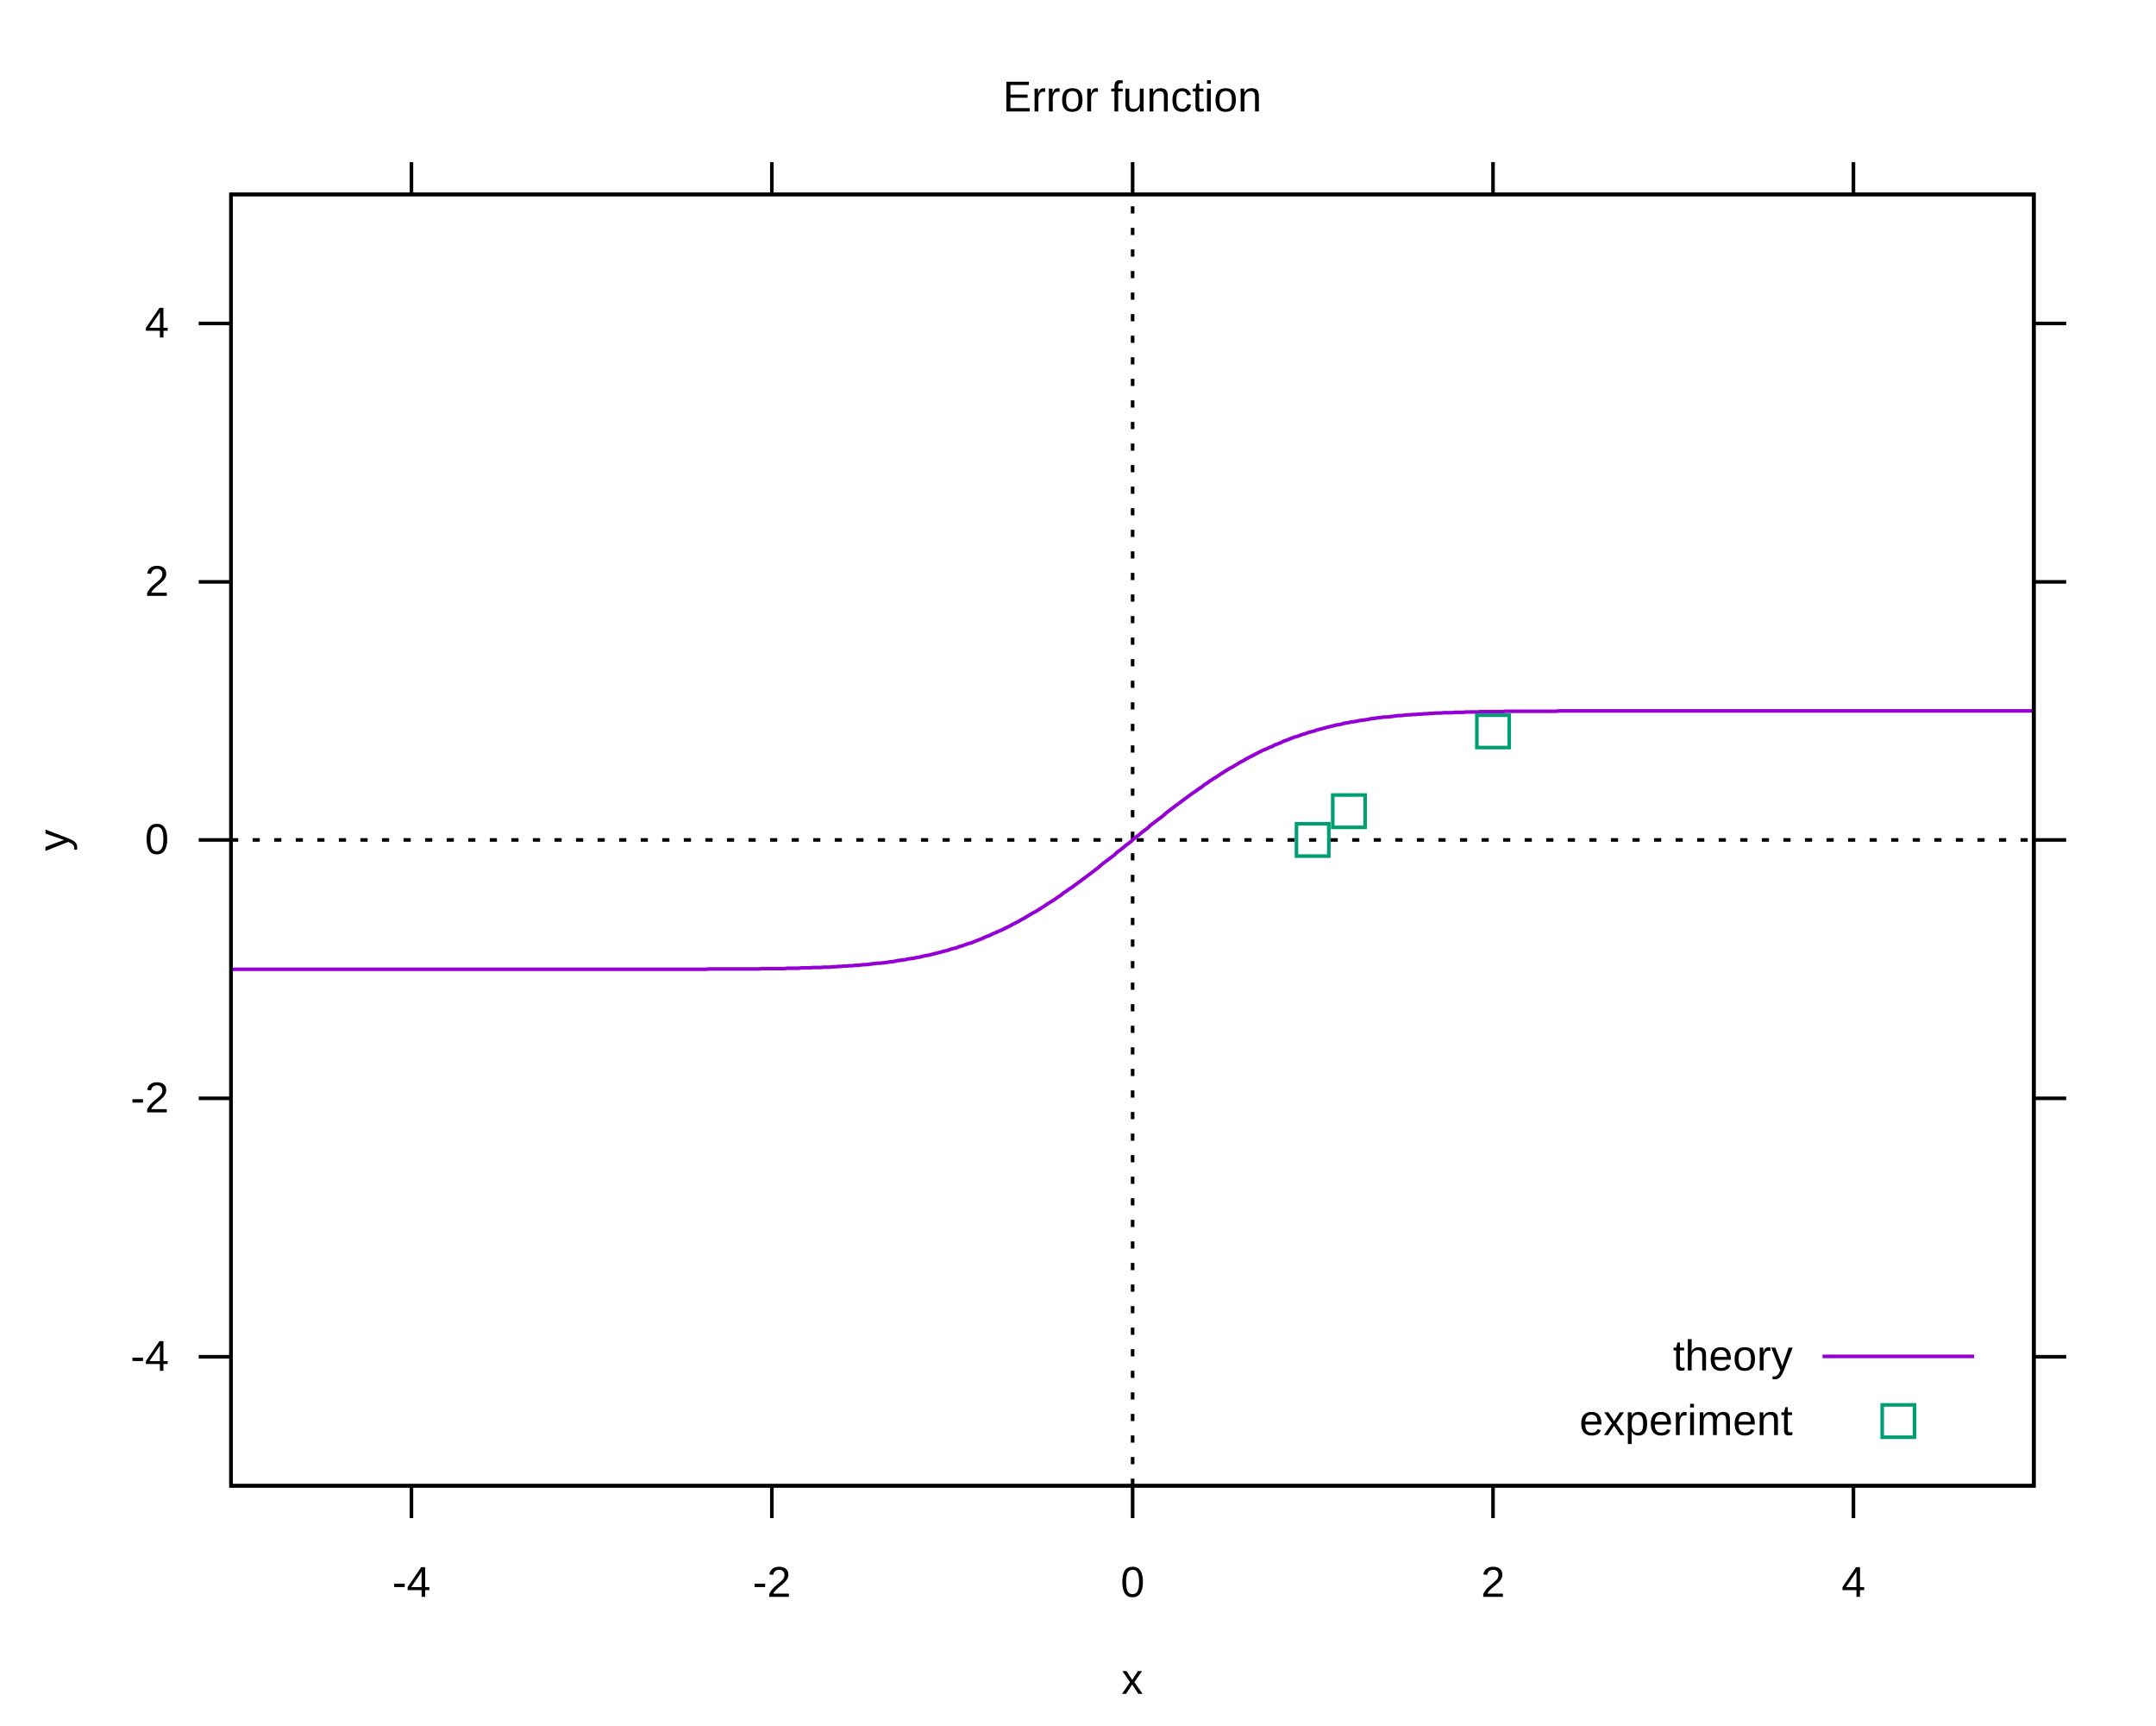
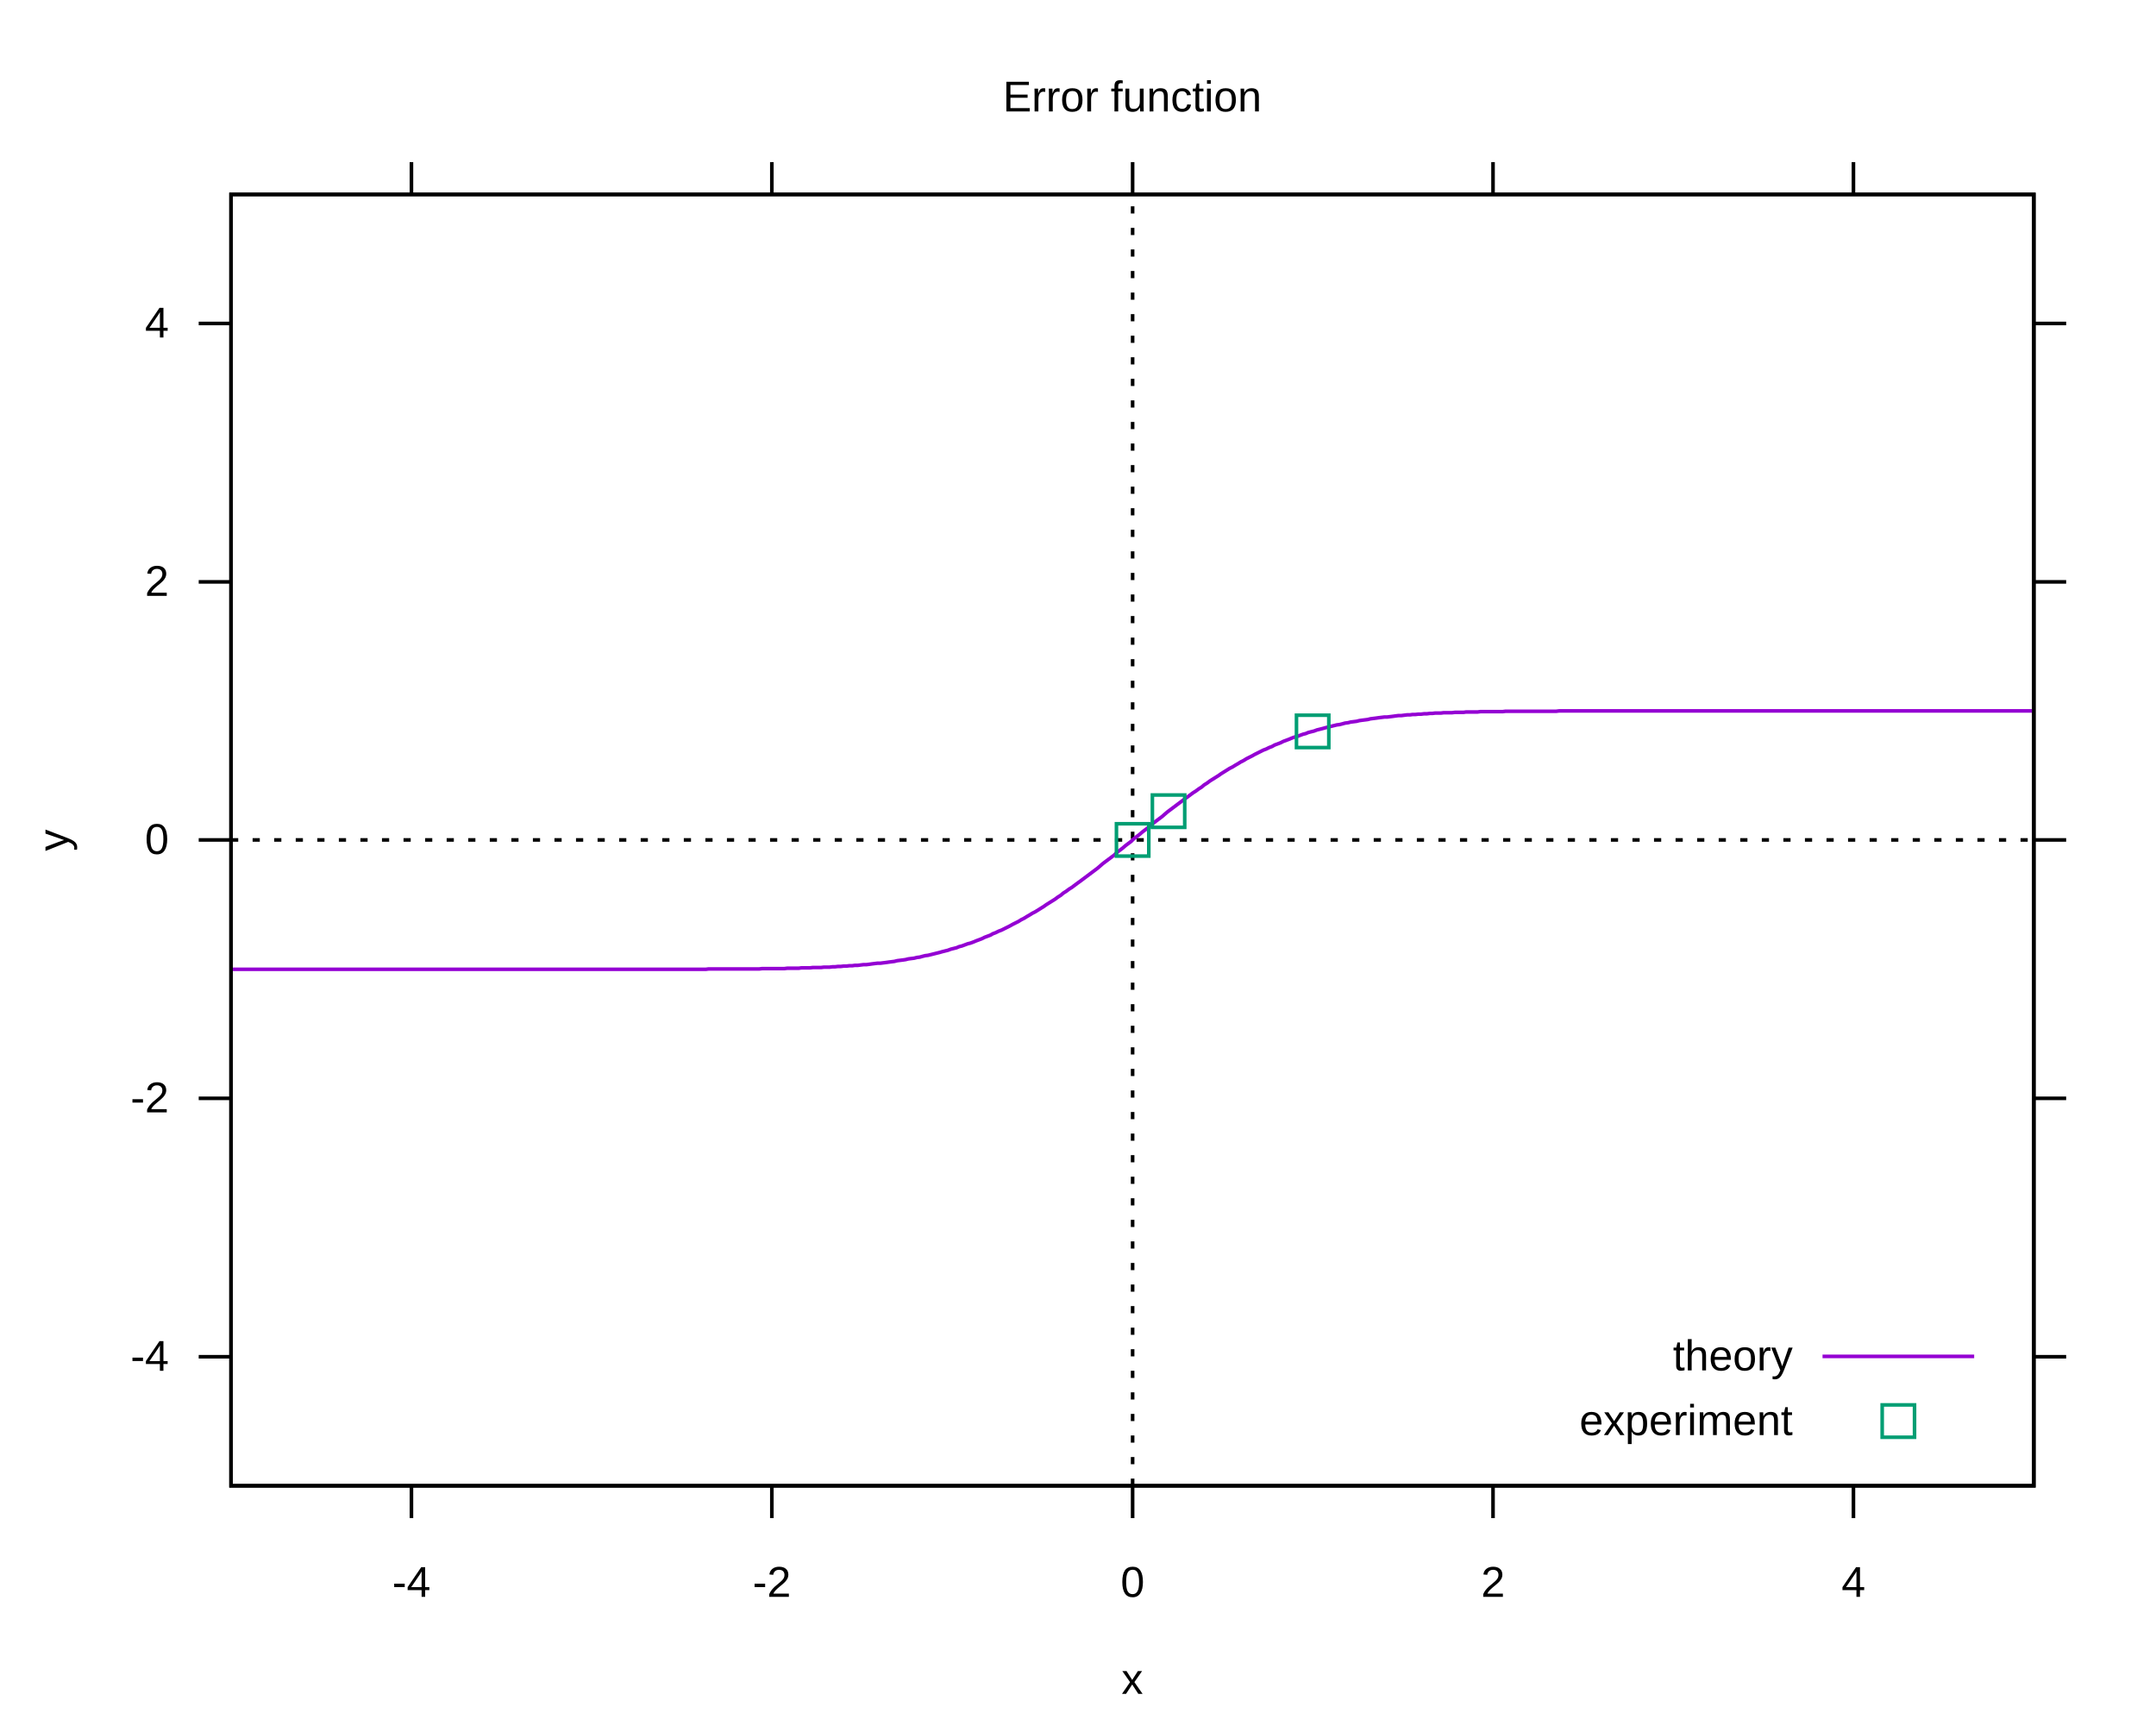
<svg xmlns="http://www.w3.org/2000/svg" xmlns:xlink="http://www.w3.org/1999/xlink" width="600" height="480" viewBox="0 0 600 480">
  <g id="gnuplot_canvas">
    <rect x="0" y="0" width="600" height="480" fill="none" />
    <defs>
      <circle id="gpDot" r="0.5" stroke-width="0.5" stroke="currentColor" />
      <path id="gpPt0" stroke-width="0.222" stroke="currentColor" d="M-1,0 h2 M0,-1 v2" />
      <path id="gpPt1" stroke-width="0.222" stroke="currentColor" d="M-1,-1 L1,1 M1,-1 L-1,1" />
      <path id="gpPt2" stroke-width="0.222" stroke="currentColor" d="M-1,0 L1,0 M0,-1 L0,1 M-1,-1 L1,1 M-1,1 L1,-1" />
      <rect id="gpPt3" stroke-width="0.222" stroke="currentColor" x="-1" y="-1" width="2" height="2" />
      <rect id="gpPt4" stroke-width="0.222" stroke="currentColor" fill="currentColor" x="-1" y="-1" width="2" height="2" />
      <circle id="gpPt5" stroke-width="0.222" stroke="currentColor" cx="0" cy="0" r="1" />
      <use xlink:href="#gpPt5" id="gpPt6" fill="currentColor" stroke="none" />
      <path id="gpPt7" stroke-width="0.222" stroke="currentColor" d="M0,-1.33 L-1.33,0.67 L1.33,0.67 z" />
      <use xlink:href="#gpPt7" id="gpPt8" fill="currentColor" stroke="none" />
      <use xlink:href="#gpPt7" id="gpPt9" stroke="currentColor" transform="rotate(180)" />
      <use xlink:href="#gpPt9" id="gpPt10" fill="currentColor" stroke="none" />
      <use xlink:href="#gpPt3" id="gpPt11" stroke="currentColor" transform="rotate(45)" />
      <use xlink:href="#gpPt11" id="gpPt12" fill="currentColor" stroke="none" />
      <path id="gpPt13" stroke-width="0.222" stroke="currentColor" d="M0,1.330 L1.265,0.411 L0.782,-1.067 L-0.782,-1.076 L-1.265,0.411 z" />
      <use xlink:href="#gpPt13" id="gpPt14" fill="currentColor" stroke="none" />
      <filter id="textbox" filterUnits="objectBoundingBox" x="0" y="0" height="1" width="1">
        <feFlood flood-color="white" flood-opacity="1" result="bgnd" />
        <feComposite in="SourceGraphic" in2="bgnd" operator="atop" />
      </filter>
      <filter id="greybox" filterUnits="objectBoundingBox" x="0" y="0" height="1" width="1">
        <feFlood flood-color="lightgrey" flood-opacity="1" result="grey" />
        <feComposite in="SourceGraphic" in2="grey" operator="atop" />
      </filter>
    </defs>
    <g fill="none" color="white" stroke="currentColor" stroke-width="1.00" stroke-linecap="butt" stroke-linejoin="miter">
</g>
    <g fill="none" color="black" stroke="currentColor" stroke-width="1.00" stroke-linecap="butt" stroke-linejoin="miter">
      <path stroke="black" d="M64.3,377.5 L55.3,377.5 M566.0,377.5 L575.0,377.5  " />
      <g transform="translate(47.0,381.4)" stroke="none" fill="black" font-family="Arial" font-size="12.00" text-anchor="end">
        <text>
          <tspan font-family="Arial">-4</tspan>
        </text>
      </g>
    </g>
    <g fill="none" color="black" stroke="currentColor" stroke-width="1.00" stroke-linecap="butt" stroke-linejoin="miter">
      <path stroke="black" d="M64.3,305.6 L55.3,305.6 M566.0,305.6 L575.0,305.6  " />
      <g transform="translate(47.0,309.5)" stroke="none" fill="black" font-family="Arial" font-size="12.00" text-anchor="end">
        <text>
          <tspan font-family="Arial">-2</tspan>
        </text>
      </g>
    </g>
    <g fill="none" color="black" stroke="currentColor" stroke-width="1.00" stroke-linecap="butt" stroke-linejoin="miter">
      <path stroke="black" d="M64.3,233.7 L55.3,233.7 M566.0,233.7 L575.0,233.7  " />
      <g transform="translate(47.0,237.6)" stroke="none" fill="black" font-family="Arial" font-size="12.00" text-anchor="end">
        <text>
          <tspan font-family="Arial"> 0</tspan>
        </text>
      </g>
    </g>
    <g fill="none" color="black" stroke="currentColor" stroke-width="1.00" stroke-linecap="butt" stroke-linejoin="miter">
      <path stroke="black" d="M64.3,161.9 L55.3,161.9 M566.0,161.9 L575.0,161.9  " />
      <g transform="translate(47.0,165.8)" stroke="none" fill="black" font-family="Arial" font-size="12.00" text-anchor="end">
        <text>
          <tspan font-family="Arial"> 2</tspan>
        </text>
      </g>
    </g>
    <g fill="none" color="black" stroke="currentColor" stroke-width="1.00" stroke-linecap="butt" stroke-linejoin="miter">
      <path stroke="black" d="M64.3,90.0 L55.3,90.0 M566.0,90.0 L575.0,90.0  " />
      <g transform="translate(47.0,93.9)" stroke="none" fill="black" font-family="Arial" font-size="12.00" text-anchor="end">
        <text>
          <tspan font-family="Arial"> 4</tspan>
        </text>
      </g>
    </g>
    <g fill="none" color="black" stroke="currentColor" stroke-width="1.00" stroke-linecap="butt" stroke-linejoin="miter">
      <path stroke="black" d="M114.5,413.4 L114.5,422.4 M114.5,54.1 L114.5,45.1  " />
      <g transform="translate(114.5,444.3)" stroke="none" fill="black" font-family="Arial" font-size="12.00" text-anchor="middle">
        <text>
          <tspan font-family="Arial">-4</tspan>
        </text>
      </g>
    </g>
    <g fill="none" color="black" stroke="currentColor" stroke-width="1.00" stroke-linecap="butt" stroke-linejoin="miter">
      <path stroke="black" d="M214.8,413.4 L214.8,422.4 M214.8,54.1 L214.8,45.1  " />
      <g transform="translate(214.8,444.3)" stroke="none" fill="black" font-family="Arial" font-size="12.00" text-anchor="middle">
        <text>
          <tspan font-family="Arial">-2</tspan>
        </text>
      </g>
    </g>
    <g fill="none" color="black" stroke="currentColor" stroke-width="1.00" stroke-linecap="butt" stroke-linejoin="miter">
      <path stroke="black" d="M315.2,413.4 L315.2,422.4 M315.2,54.1 L315.2,45.1  " />
      <g transform="translate(315.2,444.3)" stroke="none" fill="black" font-family="Arial" font-size="12.00" text-anchor="middle">
        <text>
          <tspan font-family="Arial"> 0</tspan>
        </text>
      </g>
    </g>
    <g fill="none" color="black" stroke="currentColor" stroke-width="1.00" stroke-linecap="butt" stroke-linejoin="miter">
      <path stroke="black" d="M415.5,413.4 L415.5,422.4 M415.5,54.1 L415.5,45.1  " />
      <g transform="translate(415.5,444.3)" stroke="none" fill="black" font-family="Arial" font-size="12.00" text-anchor="middle">
        <text>
          <tspan font-family="Arial"> 2</tspan>
        </text>
      </g>
    </g>
    <g fill="none" color="black" stroke="currentColor" stroke-width="1.00" stroke-linecap="butt" stroke-linejoin="miter">
      <path stroke="black" d="M515.8,413.4 L515.8,422.4 M515.8,54.1 L515.8,45.1  " />
      <g transform="translate(515.8,444.3)" stroke="none" fill="black" font-family="Arial" font-size="12.00" text-anchor="middle">
        <text>
          <tspan font-family="Arial"> 4</tspan>
        </text>
      </g>
    </g>
    <g fill="none" color="black" stroke="currentColor" stroke-width="1.00" stroke-linecap="butt" stroke-linejoin="miter">
</g>
    <g fill="none" color="gray" stroke="currentColor" stroke-width="1.00" stroke-linecap="butt" stroke-linejoin="miter">
      <path stroke="black" stroke-dasharray="2,4" d="M64.3,233.7 L566.0,233.7  " />
    </g>
    <g fill="none" color="gray" stroke="currentColor" stroke-width="1.00" stroke-linecap="butt" stroke-linejoin="miter">
      <path stroke="black" stroke-dasharray="2,4" d="M315.2,413.4 L315.2,54.1  " />
    </g>
    <g fill="none" color="black" stroke="currentColor" stroke-width="1.00" stroke-linecap="butt" stroke-linejoin="miter">
      <path stroke="black" d="M64.3,54.1 L64.3,413.4 L566.0,413.4 L566.0,54.1 L64.3,54.1 Z  " />
    </g>
    <g fill="none" color="black" stroke="currentColor" stroke-width="1.00" stroke-linecap="butt" stroke-linejoin="miter">
      <g transform="translate(19.0,233.8) rotate(270)" stroke="none" fill="black" font-family="Arial" font-size="12.00" text-anchor="middle">
        <text>
          <tspan font-family="Arial">y</tspan>
        </text>
      </g>
    </g>
    <g fill="none" color="black" stroke="currentColor" stroke-width="1.00" stroke-linecap="butt" stroke-linejoin="miter">
      <g transform="translate(315.1,471.3)" stroke="none" fill="black" font-family="Arial" font-size="12.00" text-anchor="middle">
        <text>
          <tspan font-family="Arial">x</tspan>
        </text>
      </g>
    </g>
    <g fill="none" color="black" stroke="currentColor" stroke-width="1.00" stroke-linecap="butt" stroke-linejoin="miter">
      <g transform="translate(315.1,31.0)" stroke="none" fill="black" font-family="Arial" font-size="12.00" text-anchor="middle">
        <text>
          <tspan font-family="Arial">Error function</tspan>
        </text>
      </g>
    </g>
    <g fill="none" color="black" stroke="currentColor" stroke-width="1.00" stroke-linecap="butt" stroke-linejoin="miter">
</g>
    <g id="gnuplot_plot_1">
      <g fill="none" color="black" stroke="currentColor" stroke-width="1.00" stroke-linecap="butt" stroke-linejoin="miter">
        <g transform="translate(498.9,381.3)" stroke="none" fill="black" font-family="Arial" font-size="12.00" text-anchor="end">
          <text>
            <tspan font-family="Arial">theory</tspan>
          </text>
        </g>
      </g>
      <g fill="none" color="black" stroke="currentColor" stroke-width="1.00" stroke-linecap="butt" stroke-linejoin="miter">
        <path stroke="rgb(148,   0, 211)" d="M507.2,377.4 L549.4,377.4 M64.7,269.7 L65.5,269.7 L66.3,269.7 L67.0,269.7 L67.8,269.7 L68.6,269.7   L69.4,269.7 L70.2,269.7 L71.0,269.7 L71.7,269.7 L72.5,269.7 L73.3,269.7 L74.1,269.7 L74.9,269.7   L75.7,269.7 L76.5,269.7 L77.2,269.7 L78.0,269.7 L78.8,269.7 L79.6,269.7 L80.4,269.7 L81.2,269.7   L81.9,269.7 L82.7,269.7 L83.5,269.7 L84.3,269.7 L85.1,269.7 L85.9,269.7 L86.6,269.7 L87.4,269.7   L88.2,269.7 L89.0,269.7 L89.8,269.7 L90.6,269.7 L91.3,269.7 L92.1,269.7 L92.9,269.7 L93.7,269.7   L94.5,269.7 L95.3,269.7 L96.0,269.7 L96.8,269.7 L97.6,269.7 L98.4,269.7 L99.2,269.7 L100.0,269.7   L100.8,269.7 L101.5,269.7 L102.3,269.7 L103.1,269.7 L103.9,269.7 L104.7,269.7 L105.5,269.7 L106.2,269.7   L107.0,269.7 L107.8,269.7 L108.6,269.7 L109.4,269.7 L110.2,269.7 L110.9,269.7 L111.7,269.7 L112.5,269.7   L113.3,269.7 L114.1,269.7 L114.9,269.7 L115.6,269.7 L116.4,269.7 L117.2,269.7 L118.0,269.7 L118.8,269.7   L119.6,269.7 L120.3,269.7 L121.1,269.7 L121.9,269.7 L122.7,269.7 L123.5,269.7 L124.3,269.7 L125.1,269.7   L125.8,269.7 L126.6,269.7 L127.4,269.7 L128.2,269.7 L129.0,269.7 L129.8,269.7 L130.5,269.7 L131.3,269.7   L132.1,269.7 L132.9,269.7 L133.7,269.7 L134.5,269.7 L135.2,269.7 L136.0,269.7 L136.8,269.7 L137.6,269.7   L138.4,269.7 L139.2,269.7 L139.9,269.7 L140.7,269.7 L141.5,269.7 L142.3,269.7 L143.1,269.7 L143.9,269.7   L144.7,269.7 L145.4,269.7 L146.2,269.7 L147.0,269.7 L147.8,269.7 L148.6,269.7 L149.4,269.7 L150.1,269.7   L150.9,269.7 L151.7,269.7 L152.5,269.7 L153.3,269.7 L154.1,269.7 L154.8,269.7 L155.6,269.7 L156.4,269.7   L157.2,269.7 L158.0,269.7 L158.8,269.7 L159.5,269.7 L160.3,269.7 L161.1,269.7 L161.9,269.7 L162.7,269.7   L163.5,269.7 L164.2,269.7 L165.0,269.7 L165.8,269.7 L166.6,269.7 L167.4,269.7 L168.2,269.7 L169.0,269.7   L169.7,269.7 L170.5,269.7 L171.3,269.7 L172.1,269.7 L172.9,269.7 L173.7,269.7 L174.4,269.7 L175.2,269.7   L176.0,269.7 L176.8,269.7 L177.6,269.7 L178.4,269.7 L179.1,269.7 L179.9,269.7 L180.7,269.7 L181.5,269.7   L182.3,269.7 L183.1,269.7 L183.8,269.7 L184.6,269.7 L185.4,269.7 L186.2,269.7 L187.0,269.7 L187.8,269.7   L188.5,269.7 L189.3,269.7 L190.1,269.7 L190.9,269.7 L191.7,269.7 L192.5,269.7 L193.3,269.7 L194.0,269.7   L194.8,269.7 L195.6,269.7 L196.4,269.7 L197.2,269.6 L198.0,269.6 L198.7,269.6 L199.5,269.6 L200.3,269.6   L201.1,269.6 L201.9,269.6 L202.7,269.6 L203.4,269.6 L204.2,269.6 L205.0,269.6 L205.8,269.6 L206.6,269.6   L207.4,269.6 L208.1,269.6 L208.9,269.6 L209.7,269.6 L210.5,269.6 L211.3,269.6 L212.1,269.5 L212.9,269.5   L213.6,269.5 L214.4,269.5 L215.2,269.5 L216.0,269.5 L216.8,269.5 L217.6,269.5 L218.3,269.5 L219.1,269.4   L219.9,269.4 L220.7,269.4 L221.5,269.4 L222.3,269.4 L223.0,269.3 L223.8,269.3 L224.6,269.3 L225.4,269.3   L226.2,269.2 L227.0,269.2 L227.7,269.2 L228.5,269.2 L229.3,269.1 L230.1,269.1 L230.9,269.1 L231.7,269.0   L232.4,269.0 L233.2,268.9 L234.0,268.9 L234.8,268.8 L235.6,268.8 L236.4,268.7 L237.2,268.7 L237.9,268.6   L238.7,268.6 L239.5,268.5 L240.3,268.4 L241.1,268.4 L241.9,268.3 L242.6,268.2 L243.4,268.1 L244.2,268.0   L245.0,268.0 L245.8,267.9 L246.6,267.8 L247.3,267.7 L248.1,267.6 L248.9,267.5 L249.7,267.3 L250.5,267.2   L251.3,267.1 L252.0,267.0 L252.8,266.8 L253.6,266.7 L254.4,266.6 L255.2,266.4 L256.0,266.3 L256.7,266.1   L257.5,265.9 L258.3,265.8 L259.1,265.6 L259.9,265.4 L260.7,265.2 L261.5,265.0 L262.2,264.8 L263.0,264.6   L263.8,264.4 L264.6,264.1 L265.4,263.9 L266.2,263.7 L266.9,263.4 L267.7,263.2 L268.5,262.9 L269.3,262.6   L270.1,262.4 L270.9,262.1 L271.6,261.8 L272.4,261.5 L273.2,261.2 L274.0,260.8 L274.8,260.5 L275.6,260.2   L276.3,259.8 L277.1,259.5 L277.9,259.1 L278.7,258.8 L279.5,258.4 L280.3,258.0 L281.1,257.6 L281.8,257.2   L282.6,256.8 L283.4,256.4 L284.2,255.9 L285.0,255.5 L285.8,255.0 L286.5,254.6 L287.3,254.1 L288.1,253.7   L288.9,253.2 L289.7,252.7 L290.5,252.2 L291.2,251.7 L292.0,251.2 L292.8,250.7 L293.6,250.2 L294.4,249.6   L295.2,249.1 L295.9,248.5 L296.7,248.0 L297.5,247.4 L298.3,246.9 L299.1,246.3 L299.9,245.7 L300.6,245.2   L301.4,244.6 L302.2,244.0 L303.0,243.4 L303.8,242.8 L304.6,242.2 L305.4,241.6 L306.1,241.0 L306.9,240.3   L307.7,239.7 L308.5,239.1 L309.3,238.5 L310.1,237.9 L310.8,237.2 L311.6,236.6 L312.4,236.0 L313.2,235.3   L314.0,234.7 L314.8,234.1 L315.5,233.4 L316.3,232.8 L317.1,232.2 L317.9,231.5 L318.7,230.9 L319.5,230.3   L320.2,229.6 L321.0,229.0 L321.8,228.4 L322.6,227.8 L323.4,227.2 L324.2,226.5 L324.9,225.9 L325.7,225.3   L326.5,224.7 L327.3,224.1 L328.1,223.5 L328.9,222.9 L329.7,222.3 L330.4,221.8 L331.2,221.2 L332.0,220.6   L332.8,220.1 L333.6,219.5 L334.4,219.0 L335.1,218.4 L335.9,217.9 L336.7,217.3 L337.5,216.8 L338.3,216.3   L339.1,215.8 L339.8,215.3 L340.6,214.8 L341.4,214.3 L342.2,213.8 L343.0,213.4 L343.8,212.9 L344.5,212.5   L345.3,212.0 L346.1,211.6 L346.9,211.1 L347.7,210.7 L348.5,210.3 L349.2,209.9 L350.0,209.5 L350.8,209.1   L351.6,208.7 L352.4,208.4 L353.2,208.0 L354.0,207.7 L354.7,207.3 L355.5,207.0 L356.3,206.7 L357.1,206.3   L357.9,206.0 L358.7,205.7 L359.4,205.4 L360.2,205.1 L361.0,204.9 L361.8,204.6 L362.6,204.3 L363.4,204.1   L364.1,203.8 L364.9,203.6 L365.7,203.4 L366.5,203.1 L367.3,202.9 L368.1,202.7 L368.8,202.5 L369.6,202.3   L370.4,202.1 L371.2,201.9 L372.0,201.7 L372.8,201.6 L373.6,201.4 L374.3,201.2 L375.1,201.1 L375.9,200.9   L376.7,200.8 L377.5,200.7 L378.3,200.5 L379.0,200.4 L379.8,200.3 L380.6,200.2 L381.4,200.0 L382.2,199.9   L383.0,199.8 L383.7,199.7 L384.5,199.6 L385.3,199.5 L386.1,199.5 L386.9,199.4 L387.7,199.3 L388.4,199.2   L389.2,199.1 L390.0,199.1 L390.8,199.0 L391.6,198.9 L392.4,198.9 L393.1,198.8 L393.9,198.8 L394.7,198.7   L395.5,198.7 L396.3,198.6 L397.1,198.6 L397.9,198.5 L398.6,198.5 L399.4,198.4 L400.2,198.4 L401.0,198.4   L401.8,198.3 L402.6,198.3 L403.3,198.3 L404.1,198.3 L404.9,198.2 L405.7,198.2 L406.5,198.2 L407.3,198.2   L408.0,198.1 L408.8,198.1 L409.6,198.1 L410.4,198.1 L411.2,198.1 L412.0,198.0 L412.7,198.0 L413.5,198.0   L414.3,198.0 L415.1,198.0 L415.9,198.0 L416.7,198.0 L417.4,198.0 L418.2,198.0 L419.0,197.9 L419.8,197.9   L420.6,197.9 L421.4,197.9 L422.2,197.9 L422.9,197.9 L423.7,197.9 L424.5,197.9 L425.3,197.9 L426.1,197.9   L426.9,197.9 L427.6,197.9 L428.4,197.9 L429.2,197.9 L430.0,197.9 L430.8,197.9 L431.6,197.9 L432.3,197.9   L433.1,197.9 L433.9,197.8 L434.7,197.8 L435.5,197.8 L436.3,197.8 L437.0,197.8 L437.8,197.8 L438.6,197.8   L439.4,197.8 L440.2,197.8 L441.0,197.8 L441.8,197.8 L442.5,197.8 L443.3,197.8 L444.1,197.8 L444.9,197.8   L445.7,197.8 L446.5,197.8 L447.2,197.8 L448.0,197.8 L448.8,197.8 L449.6,197.8 L450.4,197.8 L451.2,197.8   L451.9,197.8 L452.7,197.8 L453.5,197.8 L454.3,197.8 L455.1,197.8 L455.9,197.8 L456.6,197.8 L457.4,197.8   L458.2,197.8 L459.0,197.8 L459.8,197.8 L460.6,197.8 L461.3,197.8 L462.1,197.8 L462.9,197.8 L463.7,197.8   L464.5,197.8 L465.3,197.8 L466.1,197.8 L466.8,197.8 L467.6,197.8 L468.4,197.8 L469.2,197.8 L470.0,197.8   L470.8,197.8 L471.5,197.8 L472.3,197.8 L473.1,197.8 L473.9,197.8 L474.7,197.8 L475.5,197.8 L476.2,197.8   L477.0,197.8 L477.8,197.8 L478.6,197.8 L479.4,197.8 L480.2,197.8 L480.9,197.8 L481.7,197.8 L482.5,197.8   L483.3,197.8 L484.1,197.8 L484.9,197.8 L485.6,197.8 L486.4,197.8 L487.2,197.8 L488.0,197.8 L488.8,197.8   L489.6,197.8 L490.4,197.8 L491.1,197.8 L491.9,197.8 L492.7,197.8 L493.5,197.8 L494.3,197.8 L495.1,197.8   L495.8,197.8 L496.6,197.8 L497.4,197.8 L498.2,197.8 L499.0,197.8 L499.8,197.8 L500.5,197.8 L501.3,197.8   L502.1,197.8 L502.9,197.8 L503.7,197.8 L504.5,197.8 L505.2,197.8 L506.0,197.8 L506.8,197.8 L507.6,197.8   L508.4,197.8 L509.2,197.8 L510.0,197.8 L510.7,197.8 L511.5,197.8 L512.3,197.8 L513.1,197.8 L513.9,197.8   L514.7,197.8 L515.4,197.8 L516.2,197.8 L517.0,197.8 L517.8,197.8 L518.6,197.8 L519.4,197.8 L520.1,197.8   L520.9,197.8 L521.7,197.8 L522.5,197.8 L523.3,197.8 L524.1,197.8 L524.8,197.8 L525.6,197.8 L526.4,197.8   L527.2,197.8 L528.0,197.8 L528.8,197.8 L529.5,197.8 L530.3,197.8 L531.1,197.8 L531.9,197.8 L532.7,197.8   L533.5,197.8 L534.3,197.8 L535.0,197.8 L535.8,197.8 L536.6,197.8 L537.4,197.8 L538.2,197.8 L539.0,197.8   L539.7,197.8 L540.5,197.8 L541.3,197.8 L542.1,197.8 L542.9,197.8 L543.7,197.8 L544.4,197.8 L545.2,197.8   L546.0,197.8 L546.8,197.8 L547.6,197.8 L548.4,197.8 L549.1,197.8 L549.9,197.8 L550.7,197.8 L551.5,197.8   L552.3,197.8 L553.1,197.8 L553.8,197.8 L554.6,197.8 L555.4,197.8 L556.2,197.8 L557.0,197.8 L557.8,197.8   L558.6,197.8 L559.3,197.8 L560.1,197.8 L560.9,197.8 L561.7,197.8 L562.5,197.8 L563.3,197.8 L564.0,197.8   L564.8,197.8 L565.6,197.8  " />
      </g>
    </g>
    <g id="gnuplot_plot_2">
      <g fill="none" color="black" stroke="currentColor" stroke-width="1.00" stroke-linecap="butt" stroke-linejoin="miter">
        <g transform="translate(498.9,399.3)" stroke="none" fill="black" font-family="Arial" font-size="12.00" text-anchor="end">
          <text>
            <tspan font-family="Arial">experiment</tspan>
          </text>
        </g>
      </g>
      <g fill="none" color="black" stroke="currentColor" stroke-width="1.00" stroke-linecap="butt" stroke-linejoin="miter">
-         <use xlink:href="#gpPt3" transform="translate(365.3,233.7) scale(4.50)" color="rgb(  0, 158, 115)" />
-         <use xlink:href="#gpPt3" transform="translate(375.4,225.7) scale(4.50)" color="rgb(  0, 158, 115)" />
-         <use xlink:href="#gpPt3" transform="translate(415.5,203.5) scale(4.50)" color="rgb(  0, 158, 115)" />
+         <use xlink:href="#gpPt3" transform="translate(315.2,233.7) scale(4.50)" color="rgb(  0, 158, 115)" />
+         <use xlink:href="#gpPt3" transform="translate(325.2,225.7) scale(4.50)" color="rgb(  0, 158, 115)" />
+         <use xlink:href="#gpPt3" transform="translate(365.3,203.5) scale(4.50)" color="rgb(  0, 158, 115)" />
        <use xlink:href="#gpPt3" transform="translate(528.3,395.4) scale(4.50)" color="rgb(  0, 158, 115)" />
      </g>
    </g>
    <g fill="none" color="white" stroke="rgb(  0, 158, 115)" stroke-width="2.00" stroke-linecap="butt" stroke-linejoin="miter">
</g>
    <g fill="none" color="black" stroke="currentColor" stroke-width="2.00" stroke-linecap="butt" stroke-linejoin="miter">
</g>
    <g fill="none" color="black" stroke="black" stroke-width="1.00" stroke-linecap="butt" stroke-linejoin="miter">
</g>
    <g fill="none" color="black" stroke="currentColor" stroke-width="1.00" stroke-linecap="butt" stroke-linejoin="miter">
      <path stroke="black" d="M64.3,54.1 L64.3,413.4 L566.0,413.4 L566.0,54.1 L64.3,54.1 Z  " />
    </g>
    <g fill="none" color="black" stroke="currentColor" stroke-width="1.00" stroke-linecap="butt" stroke-linejoin="miter">
</g>
  </g>
</svg>
